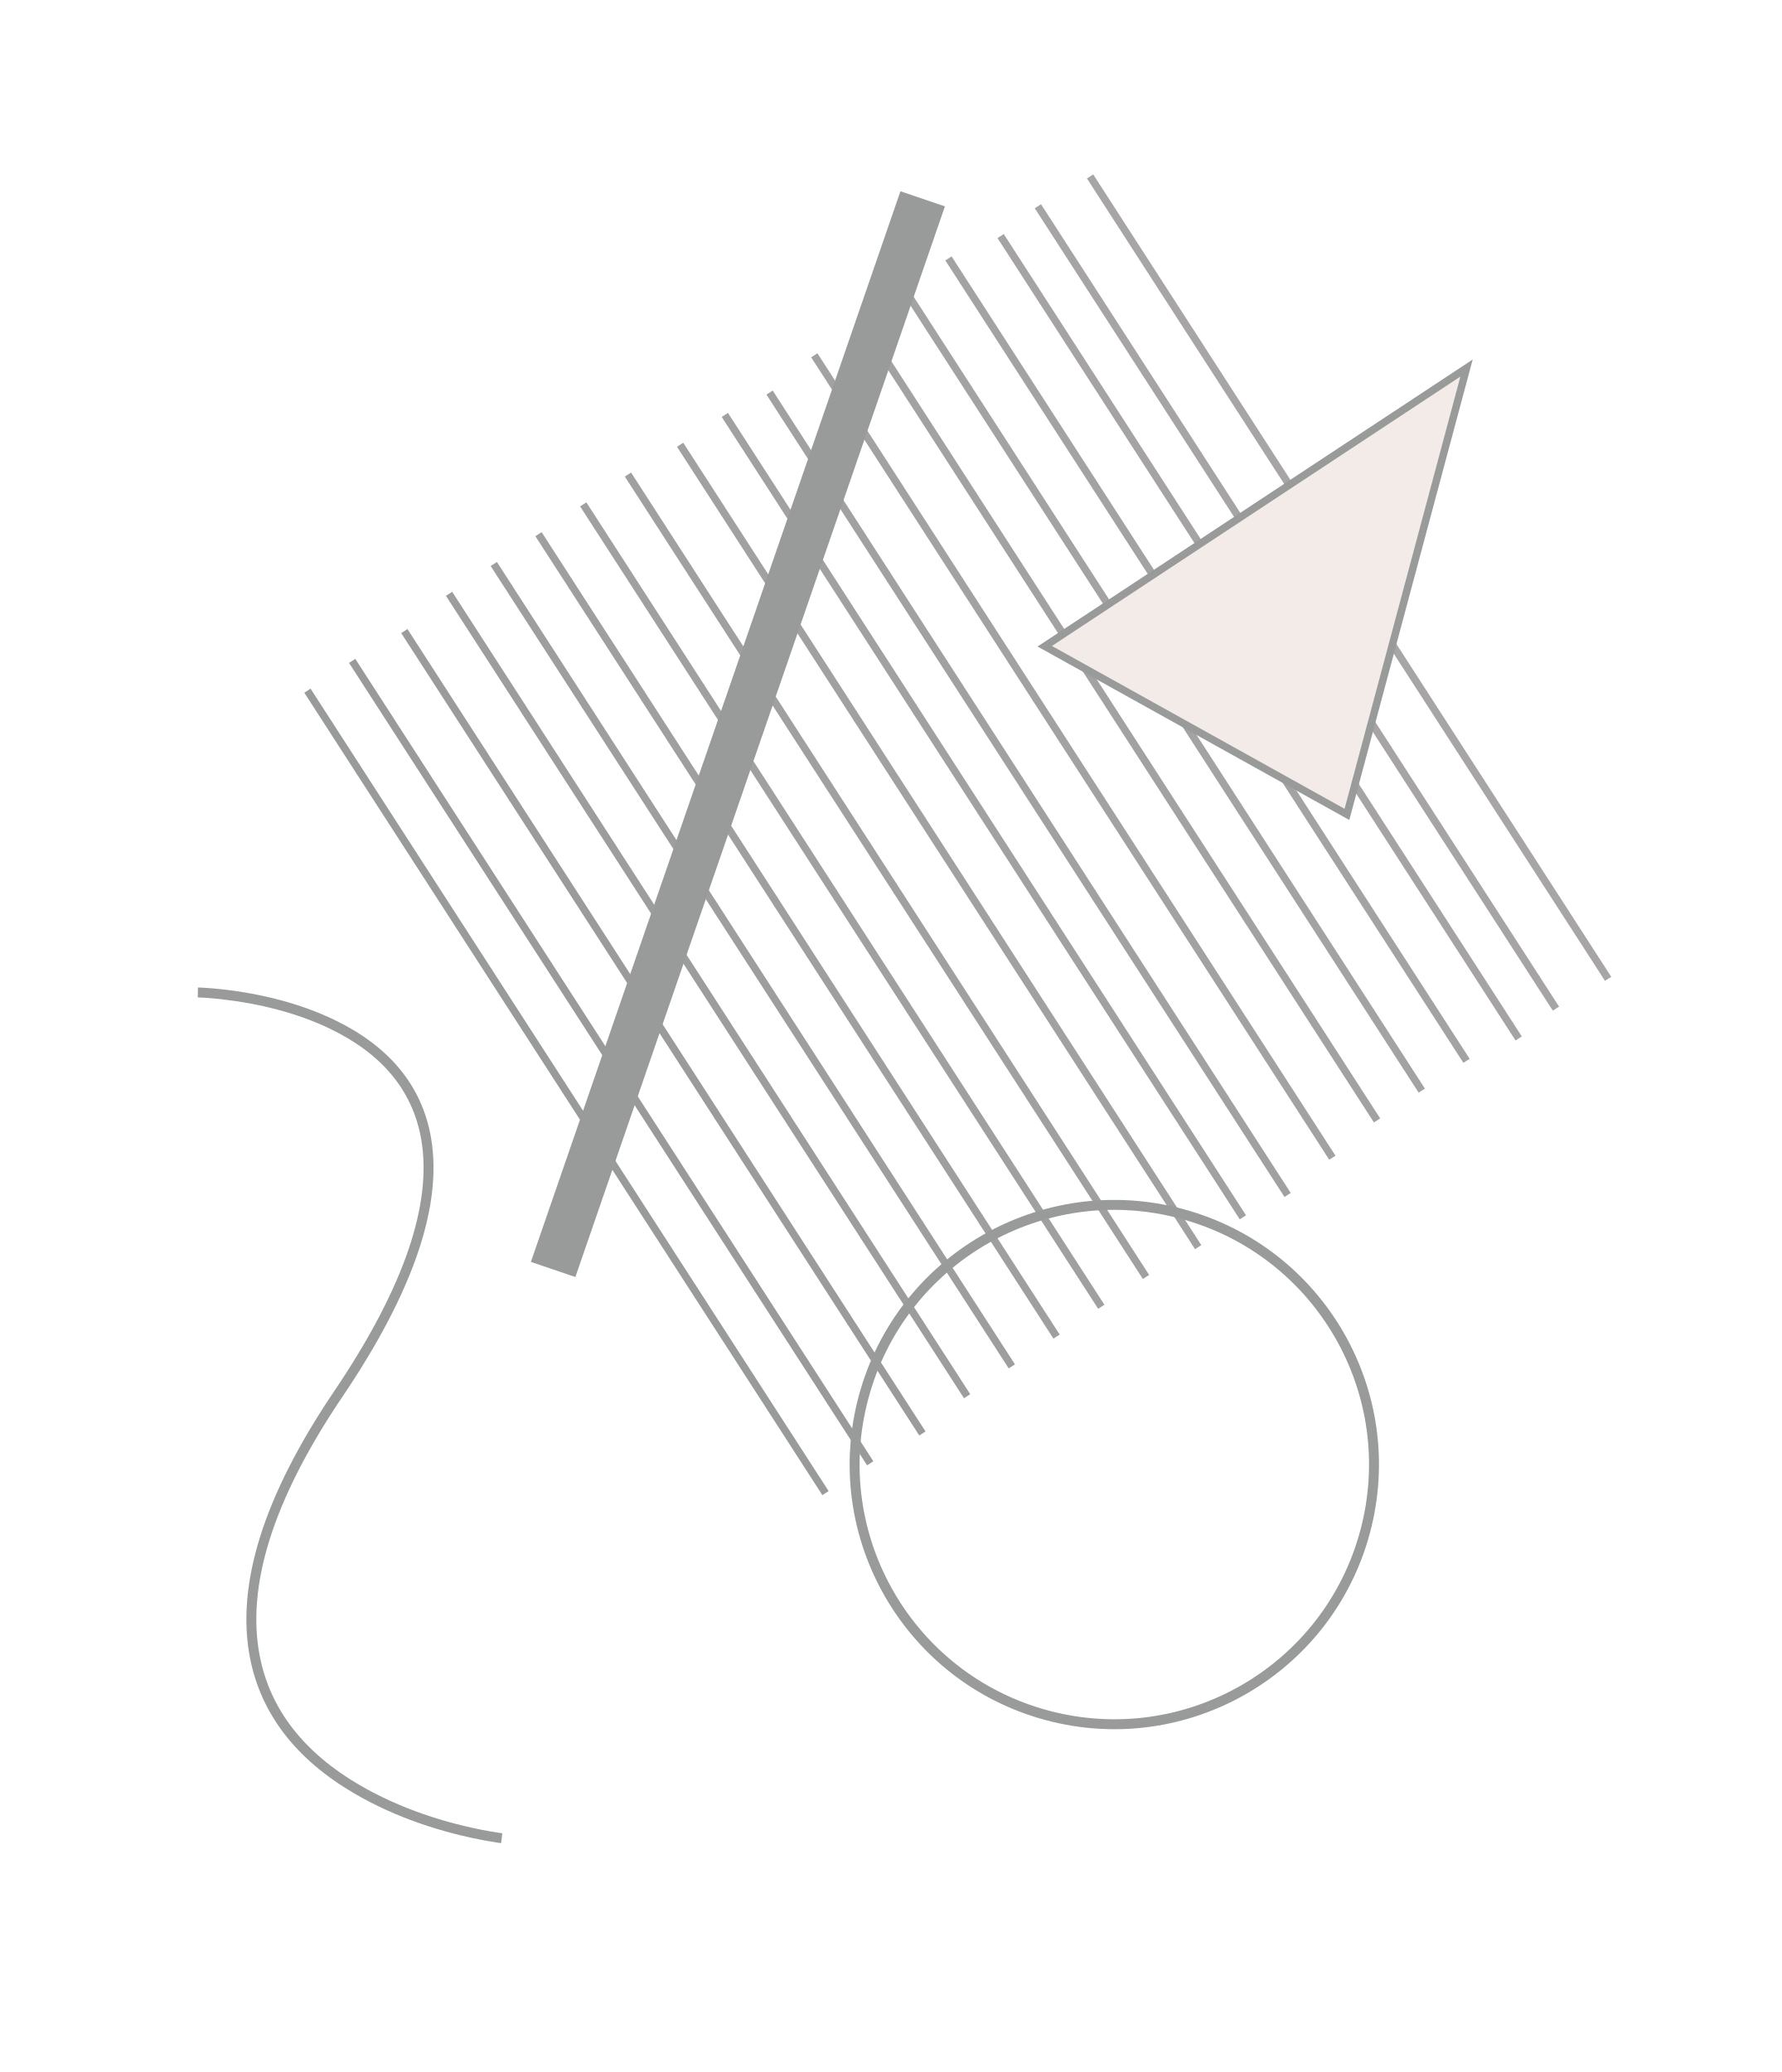
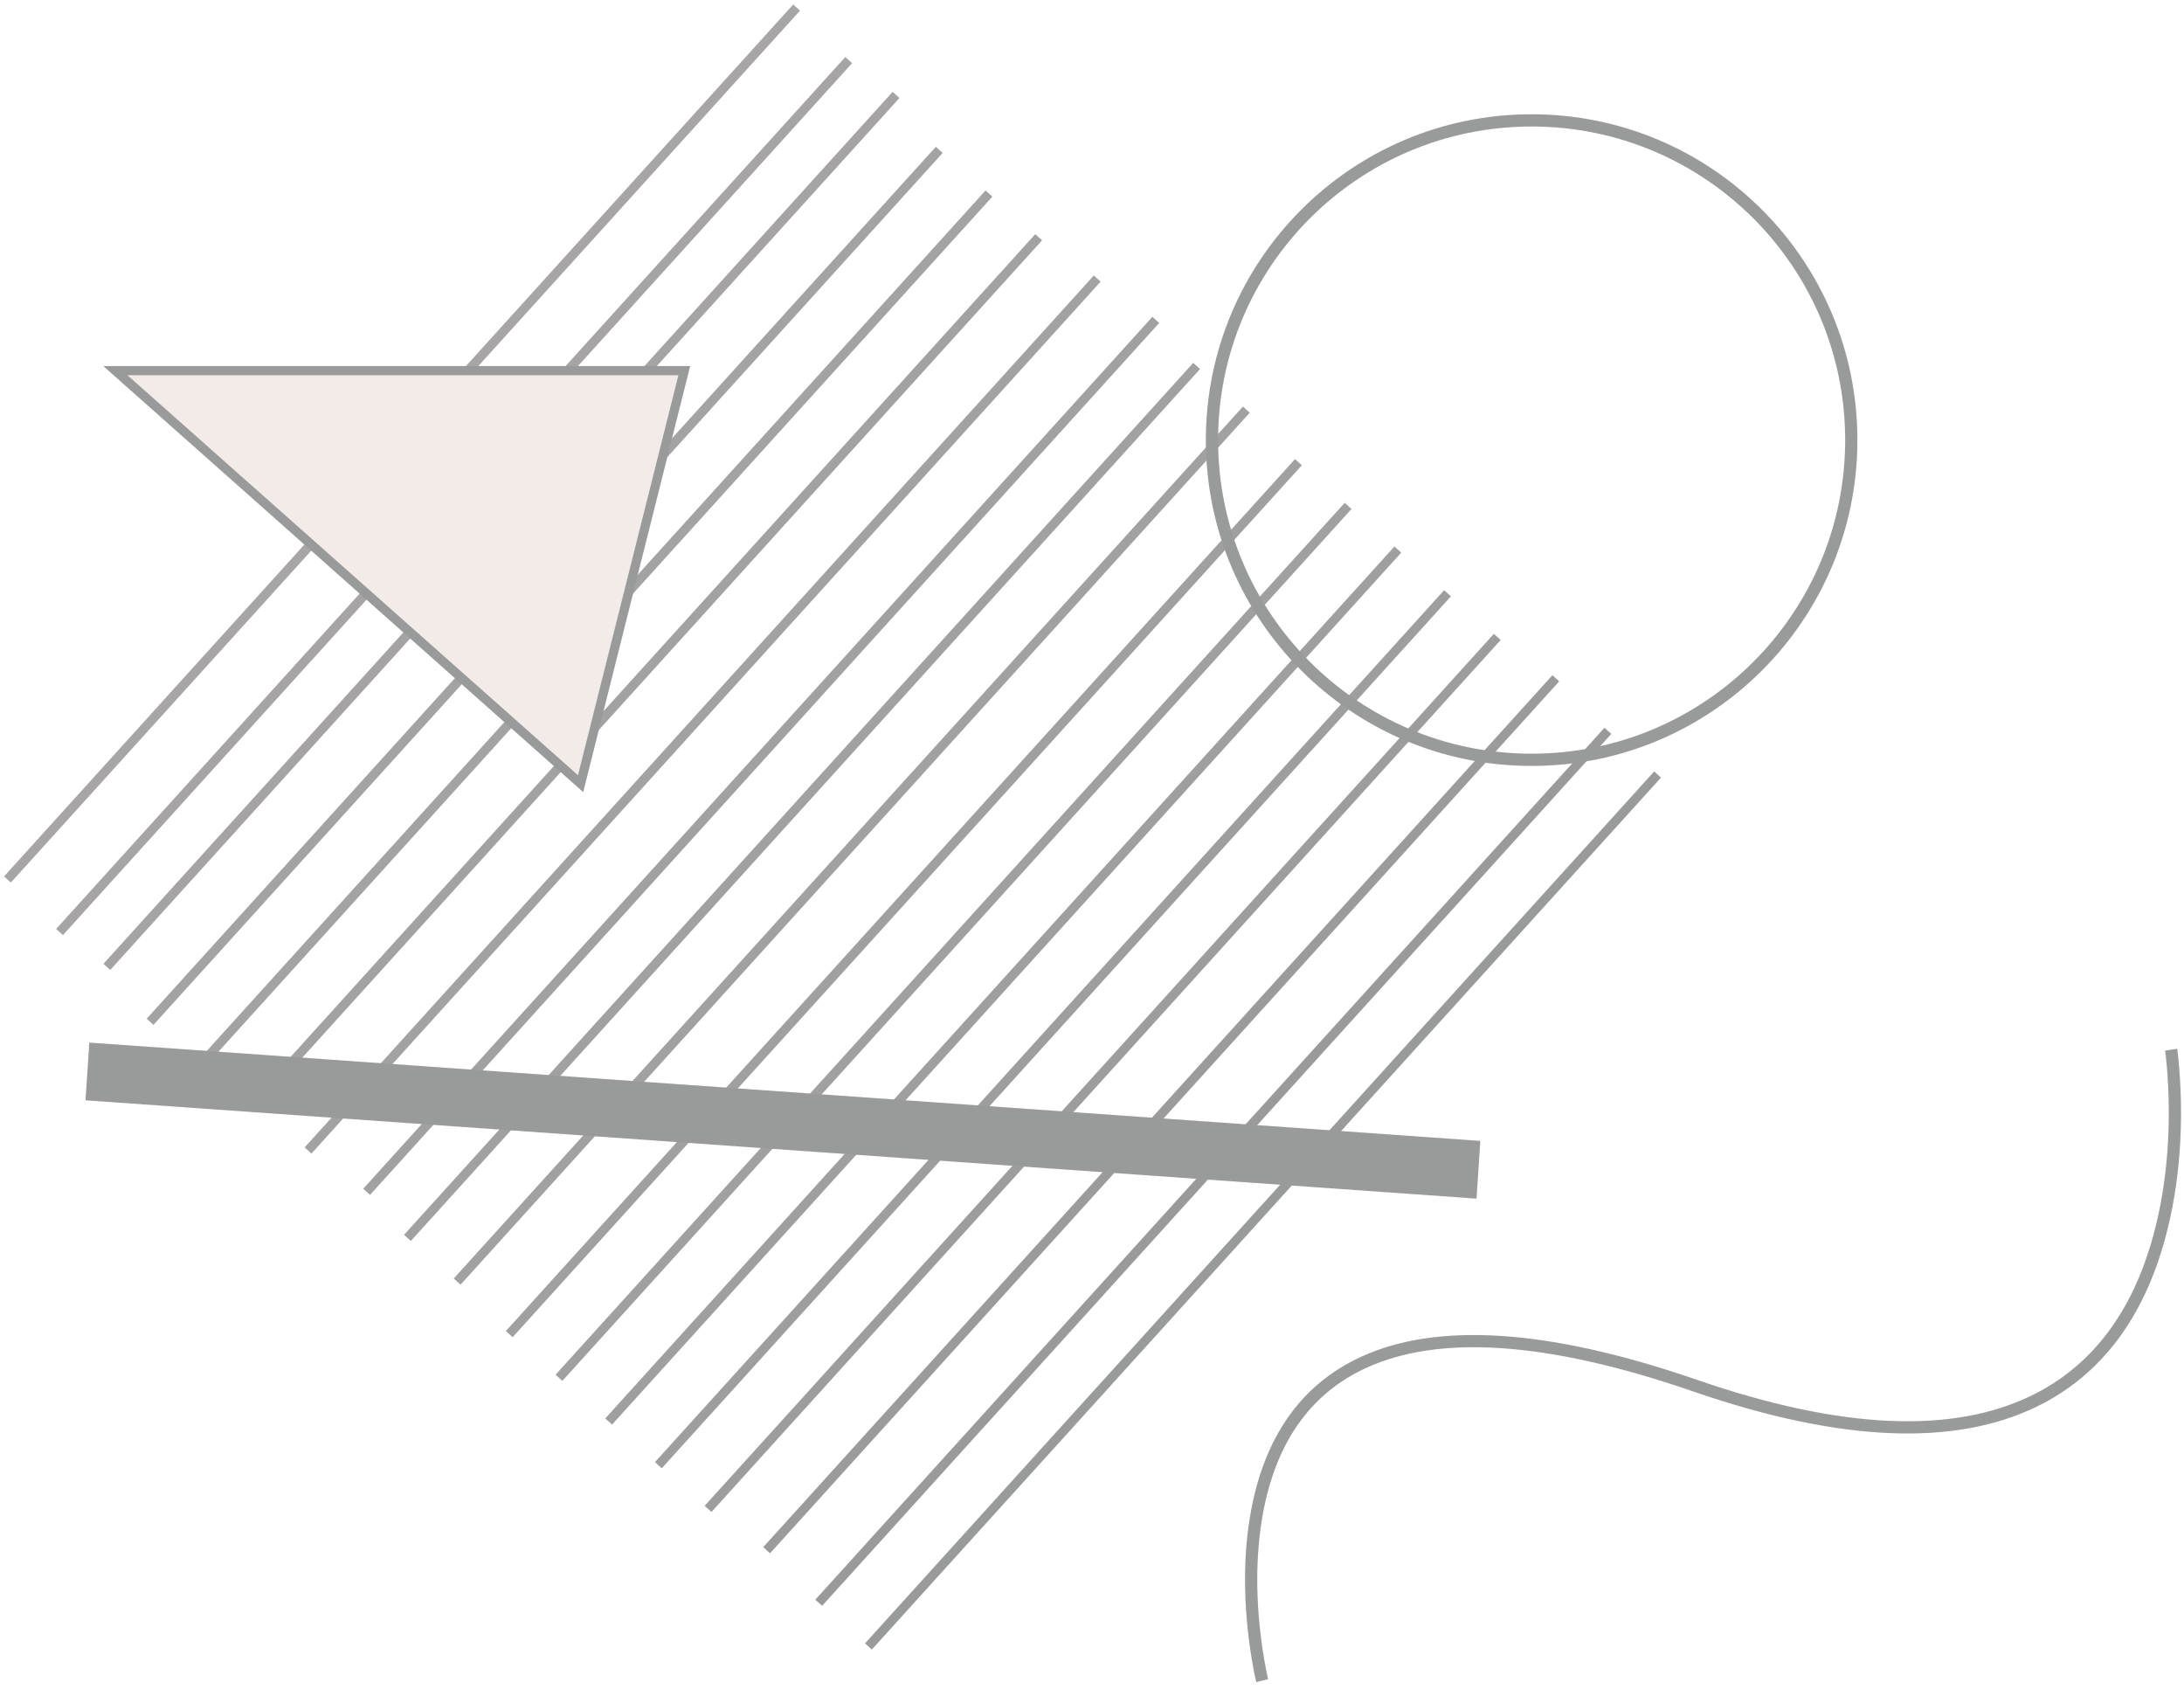
- <svg xmlns="http://www.w3.org/2000/svg" width="239" height="278" viewBox="0 0 239 278" fill="none">
+ <svg xmlns="http://www.w3.org/2000/svg" width="238" height="184" viewBox="0 0 238 184" fill="none">
  <g opacity="0.402">
-     <path d="M215.752 131.329L146.248 23.671" stroke="#231F20" />
-     <path d="M208.752 135.329L139.248 27.671" stroke="#201C1D" />
-     <path d="M203.752 139.329L134.248 31.671" stroke="#1E1A1C" />
-     <path d="M196.752 142.329L127.248 34.671" stroke="#1C191A" />
-     <path d="M190.752 146.329L121.248 38.671" stroke="#1B1819" />
-     <path d="M184.752 150.329L115.248 42.671" stroke="#191718" />
-     <path d="M178.752 155.329L109.248 47.671" stroke="#181617" />
-     <path d="M172.752 160.329L103.248 52.671" stroke="#171516" />
-     <path d="M166.752 163.329L97.248 55.671" stroke="#161415" />
-     <path d="M160.752 167.329L91.248 59.671" stroke="#151314" />
-     <path d="M153.752 171.329L84.248 63.671" stroke="#151213" />
-     <path d="M147.752 175.329L78.248 67.671" stroke="#131111" />
-     <path d="M141.752 179.329L72.248 71.671" stroke="#110F0F" />
-     <path d="M135.752 183.329L66.248 75.671" stroke="#0F0D0D" />
-     <path d="M129.752 187.329L60.248 79.671" stroke="#0C0A0A" />
-     <path d="M123.752 192.329L54.248 84.671" stroke="#080607" />
-     <path d="M116.752 196.329L47.248 88.671" stroke="#030303" />
-     <path d="M110.752 200.329L41.248 92.671" stroke="#010202" />
-     <path fill-rule="evenodd" clip-rule="evenodd" d="M196.757 49.38L180.71 109.267L140.168 86.706L196.757 49.38Z" fill="#DFCCC2" />
-     <path fill-rule="evenodd" clip-rule="evenodd" d="M196.757 49.38L180.71 109.267L140.168 86.706L196.757 49.38Z" stroke="#010202" />
-     <path fill-rule="evenodd" clip-rule="evenodd" d="M115.21 187.312C110.135 206.25 121.374 225.716 140.312 230.79C159.25 235.865 178.716 224.626 183.79 205.688C188.865 186.75 177.626 167.284 158.688 162.21C139.75 157.135 120.284 168.374 115.21 187.312ZM182.503 205.343C177.619 223.57 158.884 234.387 140.657 229.503C122.43 224.619 111.613 205.884 116.497 187.657C121.381 169.43 140.116 158.613 158.343 163.497C176.57 168.381 187.387 187.116 182.503 205.343Z" fill="#010202" />
-     <path d="M26.532 133.822L26.559 132.491C26.724 132.494 27.029 132.506 27.459 132.532C28.171 132.576 28.977 132.645 29.861 132.744C34.993 133.323 40.21 134.598 44.835 136.82C51.949 140.237 56.607 145.436 57.839 152.721C59.337 161.577 55.65 173.034 45.934 187.411C36.477 201.404 33.09 212.871 34.823 222.052C36.227 229.494 40.944 235.208 48.125 239.43C53.616 242.659 59.832 244.646 65.586 245.685C66.088 245.776 66.535 245.849 66.922 245.905C67.152 245.939 67.309 245.96 67.388 245.969L67.232 247.292C67.141 247.281 66.971 247.258 66.729 247.223C66.328 247.164 65.866 247.089 65.35 246.995C59.454 245.931 53.098 243.898 47.45 240.578C39.963 236.176 34.998 230.161 33.514 222.299C31.708 212.727 35.194 200.925 44.831 186.665C54.373 172.546 57.958 161.406 56.526 152.943C55.374 146.132 51.014 141.265 44.259 138.02C39.788 135.872 34.708 134.631 29.712 134.068C28.851 133.97 28.068 133.904 27.378 133.861C26.966 133.836 26.679 133.825 26.532 133.822Z" fill="#010202" />
-     <path fill-rule="evenodd" clip-rule="evenodd" d="M120.807 25.662L126.773 27.691L77.193 171.338L71.227 169.309L120.807 25.662Z" fill="#010202" />
+     <path d="M86.811 0.823L0.811 95.823" stroke="#231F20" />
+     <path d="M92.486 6.549L6.486 101.549" stroke="#201C1D" />
+     <path d="M97.644 10.343L11.644 105.343" stroke="#1E1A1C" />
+     <path d="M102.353 16.328L16.353 111.328" stroke="#1C191A" />
+     <path d="M107.77 21.089L21.77 116.089" stroke="#1B1819" />
+     <path d="M113.187 25.849L27.186 120.849" stroke="#191718" />
+     <path d="M119.569 30.351L33.569 125.35" stroke="#181617" />
+     <path d="M125.952 34.852L39.952 129.852" stroke="#171516" />
+     <path d="M130.402 39.871L44.402 134.871" stroke="#161415" />
+     <path d="M135.819 44.631L49.819 139.631" stroke="#151314" />
+     <path d="M141.494 50.358L55.494 145.358" stroke="#151213" />
+     <path d="M146.911 55.118L60.911 150.118" stroke="#131111" />
+     <path d="M152.328 59.878L66.328 154.878" stroke="#110F0F" />
+     <path d="M157.744 64.638L71.744 159.638" stroke="#0F0D0D" />
+     <path d="M163.161 69.399L77.161 164.399" stroke="#0C0A0A" />
+     <path d="M169.543 73.9L83.543 168.9" stroke="#080607" />
+     <path d="M175.219 79.626L89.219 174.626" stroke="#030303" />
+     <path d="M180.635 84.387L94.635 179.387" stroke="#010202" />
+     <path fill-rule="evenodd" clip-rule="evenodd" d="M12.57 40.381H74.57L63.271 85.381L12.57 40.381Z" fill="#DFCCC2" />
+     <path fill-rule="evenodd" clip-rule="evenodd" d="M12.57 40.381H74.57L63.271 85.381L12.57 40.381Z" stroke="#010202" />
+     <path fill-rule="evenodd" clip-rule="evenodd" d="M166.908 83.45C186.515 83.45 202.408 67.556 202.408 47.95C202.408 28.344 186.515 12.45 166.908 12.45C147.302 12.45 131.408 28.344 131.408 47.95C131.408 67.556 147.302 83.45 166.908 83.45ZM166.908 13.783C185.779 13.783 201.076 29.08 201.076 47.95C201.076 66.82 185.779 82.117 166.908 82.117C148.038 82.117 132.741 66.82 132.741 47.95C132.741 29.08 148.038 13.783 166.908 13.783Z" fill="#010202" />
+     <path d="M138.193 182.95L136.9 183.269C136.86 183.109 136.793 182.811 136.707 182.389C136.565 181.689 136.423 180.893 136.29 180.014C135.521 174.907 135.402 169.537 136.351 164.495C137.811 156.739 141.627 150.894 148.345 147.818C156.511 144.079 168.532 144.675 184.934 150.339C200.898 155.852 212.851 156.156 221.271 152.106C228.096 148.824 232.394 142.789 234.614 134.76C236.311 128.62 236.622 122.102 236.136 116.275C236.094 115.767 236.049 115.316 236.003 114.927C235.976 114.697 235.956 114.539 235.944 114.461L237.262 114.269C237.275 114.36 237.297 114.53 237.326 114.773C237.373 115.176 237.42 115.641 237.463 116.164C237.961 122.134 237.643 128.8 235.897 135.115C233.583 143.486 229.058 149.839 221.848 153.307C213.069 157.529 200.767 157.216 184.499 151.598C168.391 146.036 156.704 145.456 148.899 149.029C142.619 151.905 139.046 157.377 137.66 164.741C136.742 169.616 136.858 174.844 137.607 179.815C137.736 180.672 137.874 181.446 138.012 182.123C138.094 182.527 138.157 182.807 138.193 182.95Z" fill="#010202" />
+     <path fill-rule="evenodd" clip-rule="evenodd" d="M9.318 119.882L9.733 113.594L161.318 124.305L160.903 130.594L9.318 119.882Z" fill="#010202" />
  </g>
</svg>
